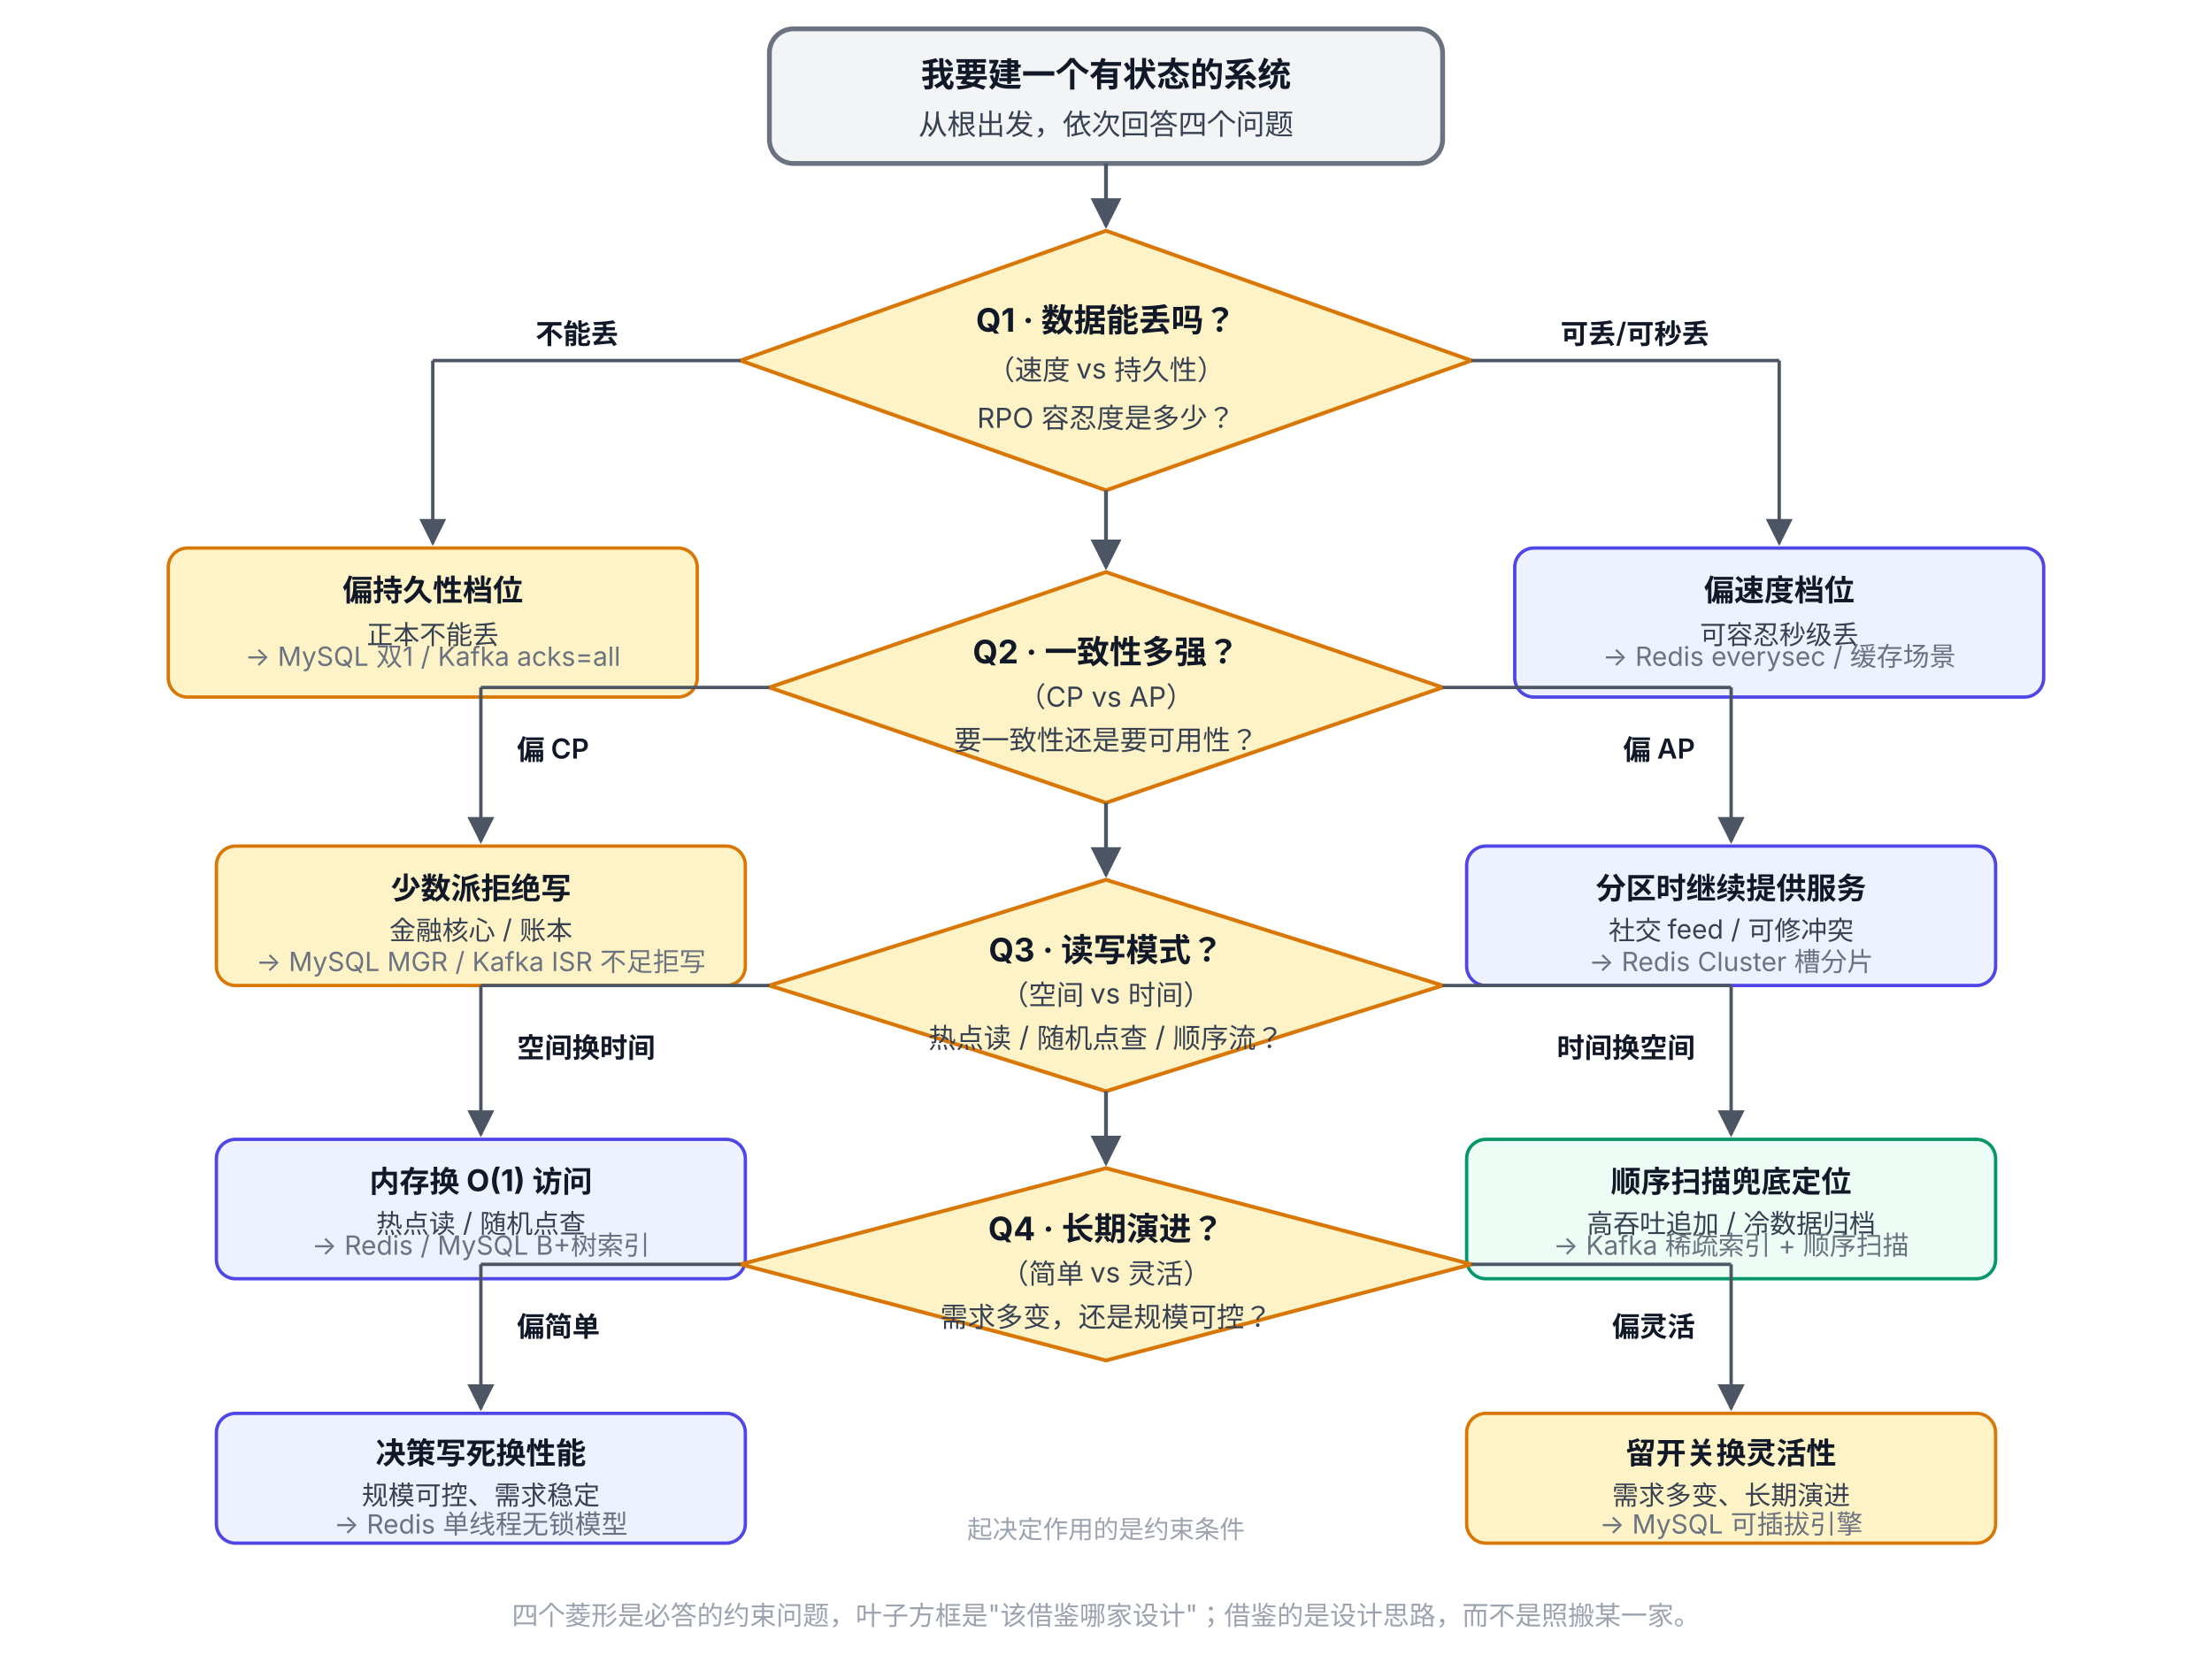
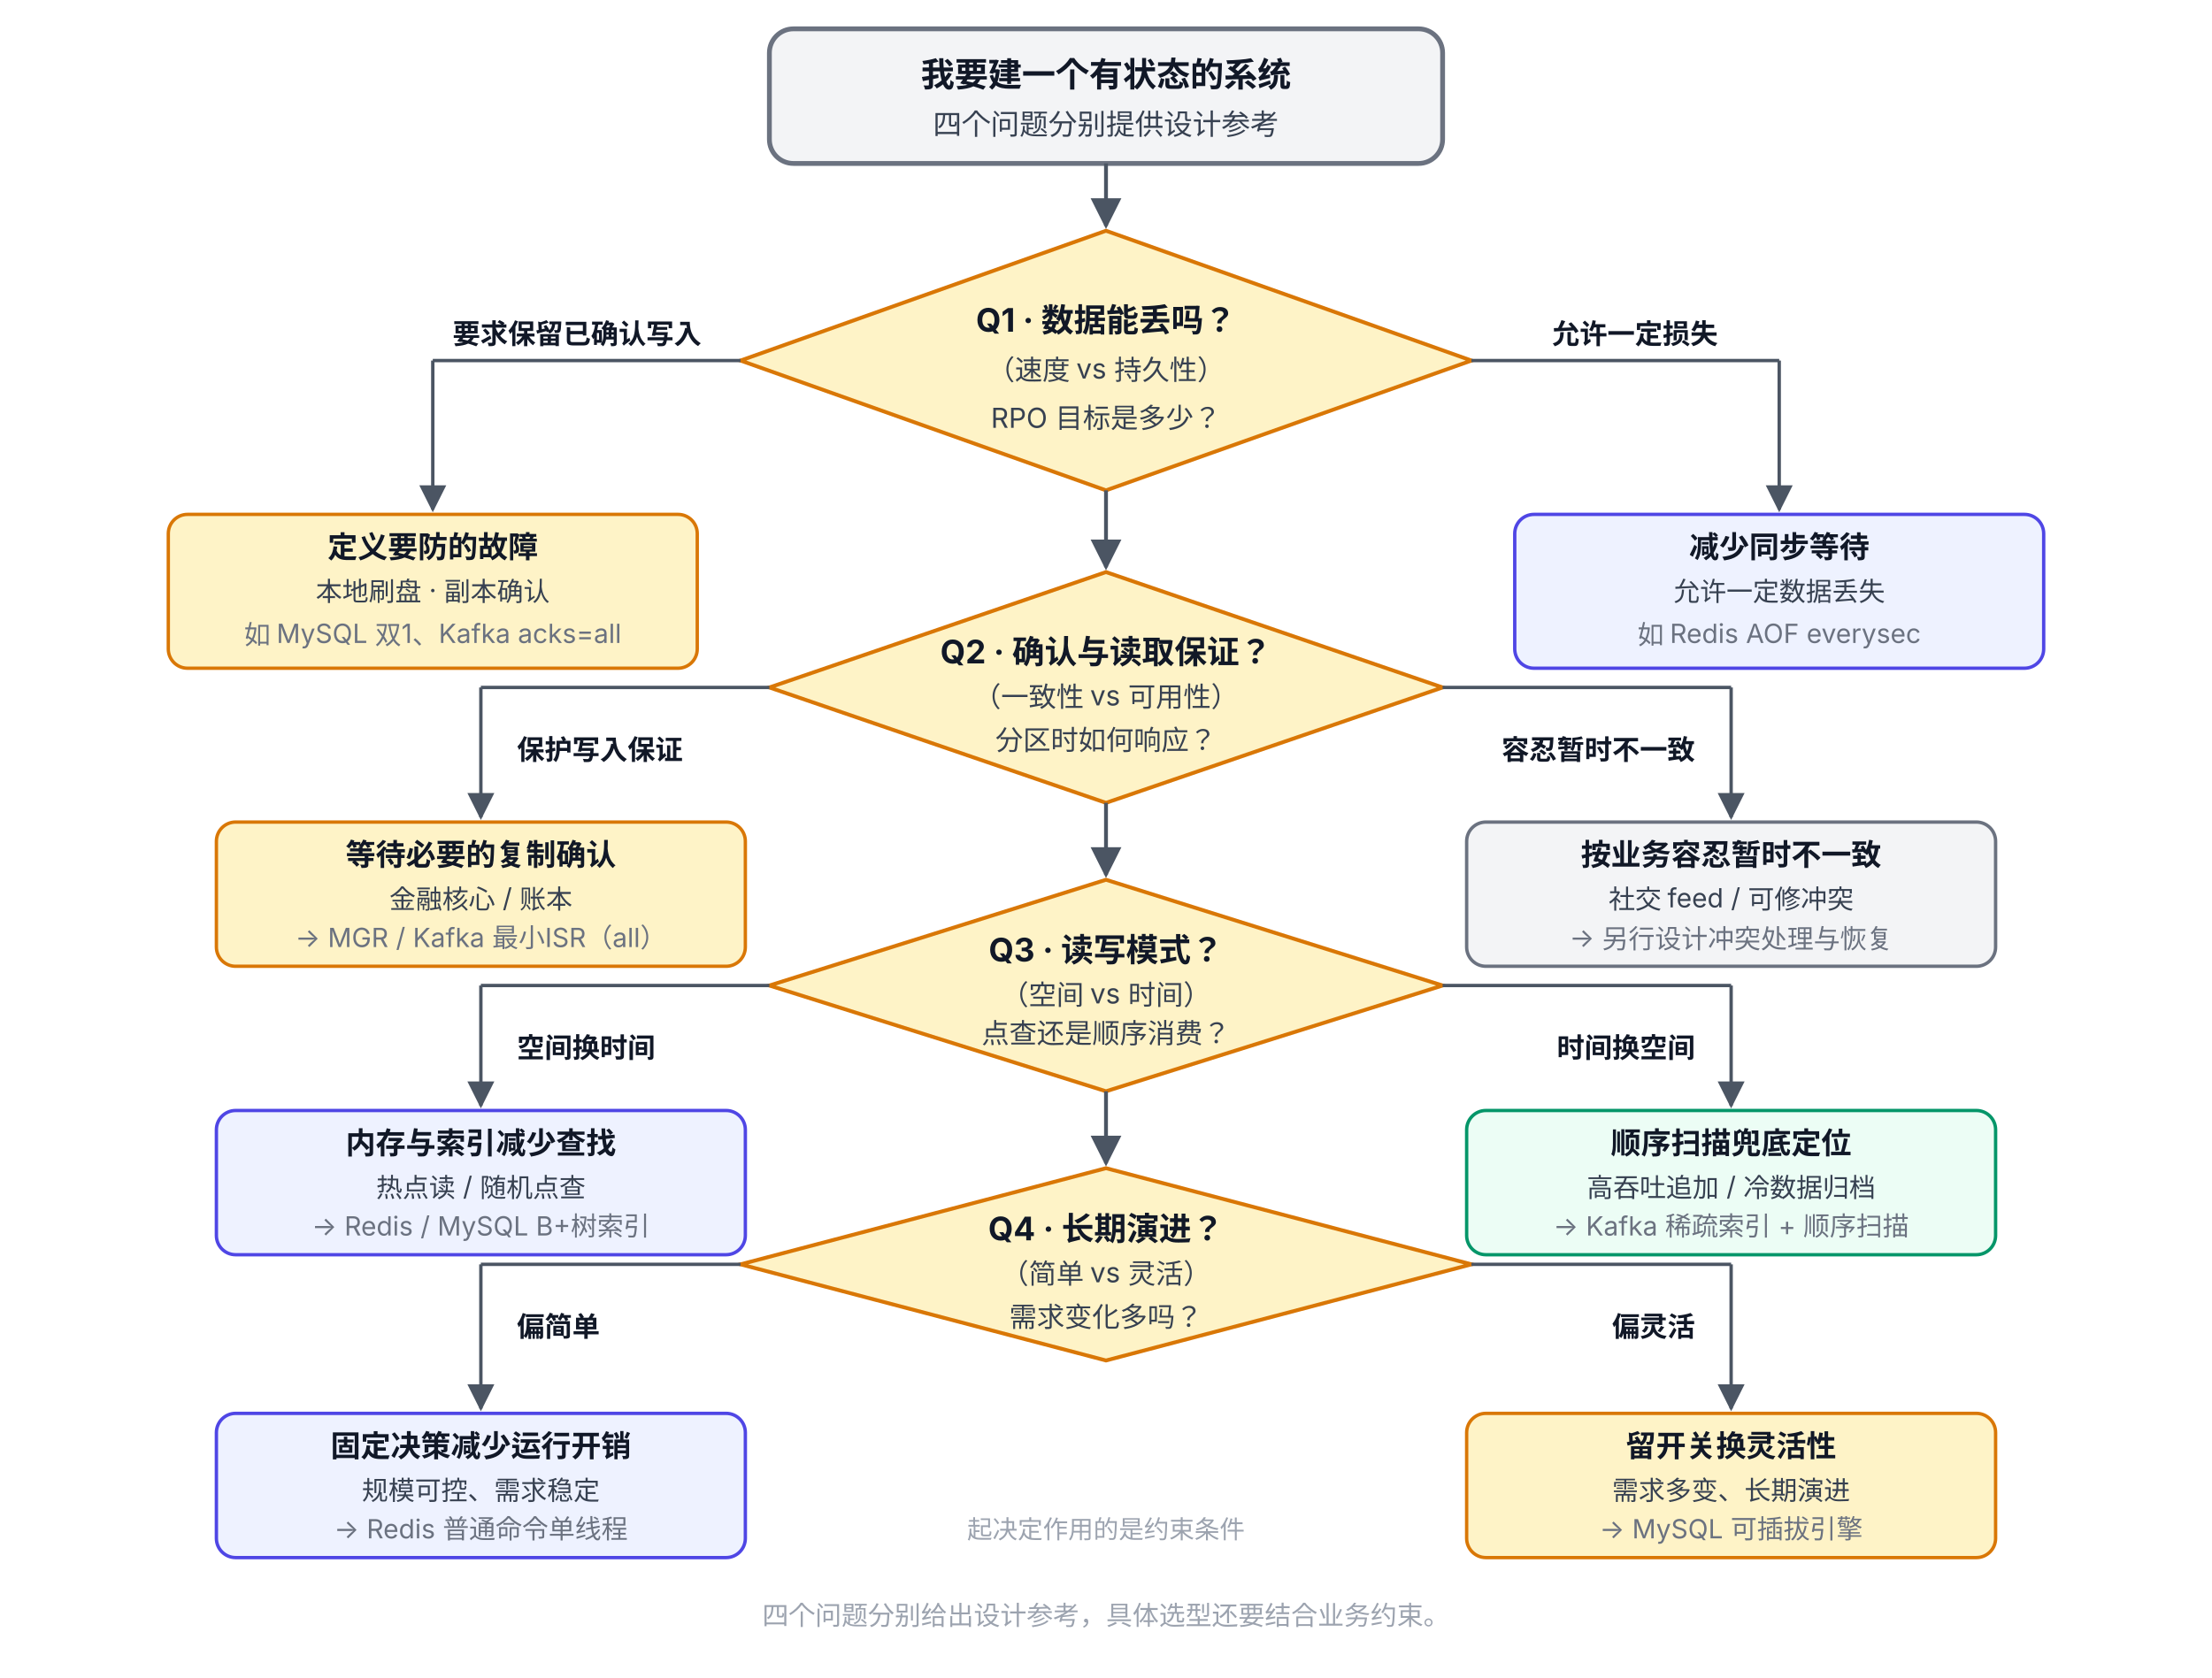
<svg xmlns="http://www.w3.org/2000/svg" viewBox="0 62 920 698" font-family="system-ui, -apple-system, 'PingFang SC', 'Microsoft YaHei', sans-serif">
  <defs>
    <marker id="arrow" viewBox="0 0 10 10" refX="9" refY="5" markerWidth="8" markerHeight="8" orient="auto-start-reverse">
      <path d="M0,0 L10,5 L0,10 z" fill="#4B5563" />
    </marker>
  </defs>
  <rect x="320" y="74" width="280" height="56" rx="10" fill="#F3F4F6" stroke="#6B7280" stroke-width="2" />
  <text x="460" y="98" text-anchor="middle" font-size="14" font-weight="700" fill="#111827">我要建一个有状态的系统</text>
-   <text x="460" y="118" text-anchor="middle" font-size="12" fill="#374151">从根出发，依次回答四个问题</text>
+   <text x="460" y="118" text-anchor="middle" font-size="12" fill="#374151">四个问题分别提供设计参考</text>
  <line x1="460" y1="130" x2="460" y2="156" stroke="#4B5563" stroke-width="1.6" marker-end="url(#arrow)" />
  <polygon points="460,158 612,212 460,266 308,212" fill="#FEF3C7" stroke="#D97706" stroke-width="1.6" />
  <text x="460" y="200" text-anchor="middle" font-size="13.5" font-weight="700" fill="#111827">Q1 · 数据能丢吗？</text>
  <text x="460" y="220" text-anchor="middle" font-size="11.5" fill="#374151">（速度 vs 持久性）</text>
-   <text x="460" y="240" text-anchor="middle" font-size="11.5" fill="#374151">RPO 容忍度是多少？</text>
+   <text x="460" y="240" text-anchor="middle" font-size="11.5" fill="#374151">RPO 目标是多少？</text>
  <line x1="308" y1="212" x2="180" y2="212" stroke="#4B5563" stroke-width="1.4" />
-   <line x1="180" y1="212" x2="180" y2="288" stroke="#4B5563" stroke-width="1.4" marker-end="url(#arrow)" />
-   <text x="240" y="205" text-anchor="middle" font-size="11.5" font-weight="600" fill="#111827">不能丢</text>
+   <line x1="180" y1="212" x2="180" y2="274" stroke="#4B5563" stroke-width="1.4" marker-end="url(#arrow)" />
+   <text x="240" y="205" text-anchor="middle" font-size="11.5" font-weight="600" fill="#111827">要求保留已确认写入</text>
  <line x1="612" y1="212" x2="740" y2="212" stroke="#4B5563" stroke-width="1.4" />
-   <line x1="740" y1="212" x2="740" y2="288" stroke="#4B5563" stroke-width="1.4" marker-end="url(#arrow)" />
-   <text x="680" y="205" text-anchor="middle" font-size="11.5" font-weight="600" fill="#111827">可丢/可秒丢</text>
-   <rect x="70" y="290" width="220" height="62" rx="8" fill="#FEF3C7" stroke="#D97706" stroke-width="1.4" />
-   <text x="180" y="312" text-anchor="middle" font-size="12.5" font-weight="700" fill="#111827">偏持久性档位</text>
-   <text x="180" y="330" text-anchor="middle" font-size="11" fill="#374151">正本不能丢</text>
-   <text x="180" y="339" text-anchor="middle" font-size="11" fill="#6B7280">→ MySQL 双1 / Kafka acks=all</text>
-   <rect x="630" y="290" width="220" height="62" rx="8" fill="#EEF2FF" stroke="#4F46E5" stroke-width="1.4" />
-   <text x="740" y="312" text-anchor="middle" font-size="12.5" font-weight="700" fill="#111827">偏速度档位</text>
-   <text x="740" y="330" text-anchor="middle" font-size="11" fill="#374151">可容忍秒级丢</text>
-   <text x="740" y="339" text-anchor="middle" font-size="11" fill="#6B7280">→ Redis everysec / 缓存场景</text>
+   <line x1="740" y1="212" x2="740" y2="274" stroke="#4B5563" stroke-width="1.4" marker-end="url(#arrow)" />
+   <text x="680" y="205" text-anchor="middle" font-size="11.5" font-weight="600" fill="#111827">允许一定损失</text>
+   <rect x="70" y="276" width="220" height="64" rx="8" fill="#FEF3C7" stroke="#D97706" stroke-width="1.4" />
+   <text x="180" y="294" text-anchor="middle" font-size="12.5" font-weight="700" fill="#111827">定义要防的故障</text>
+   <text x="180" y="312" text-anchor="middle" font-size="11" fill="#374151">本地刷盘 · 副本确认</text>
+   <text x="180" y="330" text-anchor="middle" font-size="11" fill="#6B7280">如 MySQL 双1、Kafka acks=all</text>
+   <rect x="630" y="276" width="220" height="64" rx="8" fill="#EEF2FF" stroke="#4F46E5" stroke-width="1.4" />
+   <text x="740" y="294" text-anchor="middle" font-size="12.5" font-weight="700" fill="#111827">减少同步等待</text>
+   <text x="740" y="312" text-anchor="middle" font-size="11" fill="#374151">允许一定数据丢失</text>
+   <text x="740" y="330" text-anchor="middle" font-size="11" fill="#6B7280">如 Redis AOF everysec</text>
  <line x1="460" y1="266" x2="460" y2="298" stroke="#4B5563" stroke-width="1.6" marker-end="url(#arrow)" />
  <polygon points="460,300 600,348 460,396 320,348" fill="#FEF3C7" stroke="#D97706" stroke-width="1.6" />
-   <text x="460" y="338" text-anchor="middle" font-size="13.5" font-weight="700" fill="#111827">Q2 · 一致性多强？</text>
-   <text x="460" y="356" text-anchor="middle" font-size="11.5" fill="#374151">（CP vs AP）</text>
-   <text x="460" y="374" text-anchor="middle" font-size="11.5" fill="#374151">要一致性还是要可用性？</text>
+   <text x="460" y="338" text-anchor="middle" font-size="13.5" font-weight="700" fill="#111827">Q2 · 确认与读取保证？</text>
+   <text x="460" y="356" text-anchor="middle" font-size="11.5" fill="#374151">（一致性 vs 可用性）</text>
+   <text x="460" y="374" text-anchor="middle" font-size="11.5" fill="#374151">分区时如何响应？</text>
  <line x1="320" y1="348" x2="200" y2="348" stroke="#4B5563" stroke-width="1.4" />
-   <line x1="200" y1="348" x2="200" y2="412" stroke="#4B5563" stroke-width="1.4" marker-end="url(#arrow)" />
-   <text x="215" y="378" font-size="11.5" font-weight="600" fill="#111827">偏 CP</text>
+   <line x1="200" y1="348" x2="200" y2="402" stroke="#4B5563" stroke-width="1.4" marker-end="url(#arrow)" />
+   <text x="215" y="378" font-size="11.5" font-weight="600" fill="#111827">保护写入保证</text>
  <line x1="600" y1="348" x2="720" y2="348" stroke="#4B5563" stroke-width="1.4" />
-   <line x1="720" y1="348" x2="720" y2="412" stroke="#4B5563" stroke-width="1.4" marker-end="url(#arrow)" />
-   <text x="705" y="378" text-anchor="end" font-size="11.5" font-weight="600" fill="#111827">偏 AP</text>
-   <rect x="90" y="414" width="220" height="58" rx="8" fill="#FEF3C7" stroke="#D97706" stroke-width="1.4" />
-   <text x="200" y="436" text-anchor="middle" font-size="12.5" font-weight="700" fill="#111827">少数派拒绝写</text>
-   <text x="200" y="453" text-anchor="middle" font-size="11" fill="#374151">金融核心 / 账本</text>
-   <text x="200" y="466" text-anchor="middle" font-size="11" fill="#6B7280">→ MySQL MGR / Kafka ISR 不足拒写</text>
-   <rect x="610" y="414" width="220" height="58" rx="8" fill="#EEF2FF" stroke="#4F46E5" stroke-width="1.4" />
-   <text x="720" y="436" text-anchor="middle" font-size="12.5" font-weight="700" fill="#111827">分区时继续提供服务</text>
-   <text x="720" y="453" text-anchor="middle" font-size="11" fill="#374151">社交 feed / 可修冲突</text>
-   <text x="720" y="466" text-anchor="middle" font-size="11" fill="#6B7280">→ Redis Cluster 槽分片</text>
+   <line x1="720" y1="348" x2="720" y2="402" stroke="#4B5563" stroke-width="1.4" marker-end="url(#arrow)" />
+   <text x="705" y="378" text-anchor="end" font-size="11.5" font-weight="600" fill="#111827">容忍暂时不一致</text>
+   <rect x="90" y="404" width="220" height="60" rx="8" fill="#FEF3C7" stroke="#D97706" stroke-width="1.4" />
+   <text x="200" y="422" text-anchor="middle" font-size="12.5" font-weight="700" fill="#111827">等待必要的复制确认</text>
+   <text x="200" y="440" text-anchor="middle" font-size="11" fill="#374151">金融核心 / 账本</text>
+   <text x="200" y="456" text-anchor="middle" font-size="11" fill="#6B7280">→ MGR / Kafka 最小ISR（all）</text>
+   <rect x="610" y="404" width="220" height="60" rx="8" fill="#F3F4F6" stroke="#6B7280" stroke-width="1.4" />
+   <text x="720" y="422" text-anchor="middle" font-size="12.5" font-weight="700" fill="#111827">按业务容忍暂时不一致</text>
+   <text x="720" y="440" text-anchor="middle" font-size="11" fill="#374151">社交 feed / 可修冲突</text>
+   <text x="720" y="456" text-anchor="middle" font-size="11" fill="#6B7280">→ 另行设计冲突处理与恢复</text>
  <line x1="460" y1="396" x2="460" y2="426" stroke="#4B5563" stroke-width="1.6" marker-end="url(#arrow)" />
  <polygon points="460,428 600,472 460,516 320,472" fill="#FEF3C7" stroke="#D97706" stroke-width="1.6" />
  <text x="460" y="462" text-anchor="middle" font-size="13.5" font-weight="700" fill="#111827">Q3 · 读写模式？</text>
  <text x="460" y="480" text-anchor="middle" font-size="11.5" fill="#374151">（空间 vs 时间）</text>
-   <text x="460" y="498" text-anchor="middle" font-size="11.5" fill="#374151">热点读 / 随机点查 / 顺序流？</text>
+   <text x="460" y="496" text-anchor="middle" font-size="11.5" fill="#374151">点查还是顺序消费？</text>
  <line x1="320" y1="472" x2="200" y2="472" stroke="#4B5563" stroke-width="1.4" />
-   <line x1="200" y1="472" x2="200" y2="534" stroke="#4B5563" stroke-width="1.4" marker-end="url(#arrow)" />
+   <line x1="200" y1="472" x2="200" y2="522" stroke="#4B5563" stroke-width="1.4" marker-end="url(#arrow)" />
  <text x="215" y="502" font-size="11.5" font-weight="600" fill="#111827">空间换时间</text>
  <line x1="600" y1="472" x2="720" y2="472" stroke="#4B5563" stroke-width="1.4" />
-   <line x1="720" y1="472" x2="720" y2="534" stroke="#4B5563" stroke-width="1.4" marker-end="url(#arrow)" />
+   <line x1="720" y1="472" x2="720" y2="522" stroke="#4B5563" stroke-width="1.4" marker-end="url(#arrow)" />
  <text x="705" y="502" text-anchor="end" font-size="11.5" font-weight="600" fill="#111827">时间换空间</text>
-   <rect x="90" y="536" width="220" height="58" rx="8" fill="#EEF2FF" stroke="#4F46E5" stroke-width="1.4" />
-   <text x="200" y="558" text-anchor="middle" font-size="12.5" font-weight="700" fill="#111827">内存换 O(1) 访问</text>
-   <text x="200" y="575" text-anchor="middle" font-size="11" fill="#374151">热点读 / 随机点查</text>
-   <text x="200" y="584" text-anchor="middle" font-size="11" fill="#6B7280">→ Redis / MySQL B+树索引</text>
-   <rect x="610" y="536" width="220" height="58" rx="8" fill="#ECFDF5" stroke="#059669" stroke-width="1.4" />
-   <text x="720" y="558" text-anchor="middle" font-size="12.5" font-weight="700" fill="#111827">顺序扫描兜底定位</text>
-   <text x="720" y="575" text-anchor="middle" font-size="11" fill="#374151">高吞吐追加 / 冷数据归档</text>
-   <text x="720" y="584" text-anchor="middle" font-size="11" fill="#6B7280">→ Kafka 稀疏索引 + 顺序扫描</text>
+   <rect x="90" y="524" width="220" height="60" rx="8" fill="#EEF2FF" stroke="#4F46E5" stroke-width="1.4" />
+   <text x="200" y="542" text-anchor="middle" font-size="12.5" font-weight="700" fill="#111827">内存与索引减少查找</text>
+   <text x="200" y="560" text-anchor="middle" font-size="11" fill="#374151">热点读 / 随机点查</text>
+   <text x="200" y="576" text-anchor="middle" font-size="11" fill="#6B7280">→ Redis / MySQL B+树索引</text>
+   <rect x="610" y="524" width="220" height="60" rx="8" fill="#ECFDF5" stroke="#059669" stroke-width="1.4" />
+   <text x="720" y="542" text-anchor="middle" font-size="12.5" font-weight="700" fill="#111827">顺序扫描兜底定位</text>
+   <text x="720" y="560" text-anchor="middle" font-size="11" fill="#374151">高吞吐追加 / 冷数据归档</text>
+   <text x="720" y="576" text-anchor="middle" font-size="11" fill="#6B7280">→ Kafka 稀疏索引 + 顺序扫描</text>
  <line x1="460" y1="516" x2="460" y2="546" stroke="#4B5563" stroke-width="1.6" marker-end="url(#arrow)" />
  <polygon points="460,548 612,588 460,628 308,588" fill="#FEF3C7" stroke="#D97706" stroke-width="1.6" />
  <text x="460" y="578" text-anchor="middle" font-size="13.5" font-weight="700" fill="#111827">Q4 · 长期演进？</text>
  <text x="460" y="596" text-anchor="middle" font-size="11.5" fill="#374151">（简单 vs 灵活）</text>
-   <text x="460" y="614" text-anchor="middle" font-size="11.5" fill="#374151">需求多变，还是规模可控？</text>
+   <text x="460" y="614" text-anchor="middle" font-size="11.5" fill="#374151">需求变化多吗？</text>
  <line x1="308" y1="588" x2="200" y2="588" stroke="#4B5563" stroke-width="1.4" />
  <line x1="200" y1="588" x2="200" y2="648" stroke="#4B5563" stroke-width="1.4" marker-end="url(#arrow)" />
  <text x="215" y="618" font-size="11.5" font-weight="600" fill="#111827">偏简单</text>
  <line x1="612" y1="588" x2="720" y2="588" stroke="#4B5563" stroke-width="1.4" />
  <line x1="720" y1="588" x2="720" y2="648" stroke="#4B5563" stroke-width="1.4" marker-end="url(#arrow)" />
  <text x="705" y="618" text-anchor="end" font-size="11.5" font-weight="600" fill="#111827">偏灵活</text>
-   <rect x="90" y="650" width="220" height="54" rx="8" fill="#EEF2FF" stroke="#4F46E5" stroke-width="1.4" />
-   <text x="200" y="671" text-anchor="middle" font-size="12.5" font-weight="700" fill="#111827">决策写死换性能</text>
-   <text x="200" y="688" text-anchor="middle" font-size="11" fill="#374151">规模可控、需求稳定</text>
-   <text x="200" y="700" text-anchor="middle" font-size="11" fill="#6B7280">→ Redis 单线程无锁模型</text>
-   <rect x="610" y="650" width="220" height="54" rx="8" fill="#FEF3C7" stroke="#D97706" stroke-width="1.4" />
-   <text x="720" y="671" text-anchor="middle" font-size="12.5" font-weight="700" fill="#111827">留开关换灵活性</text>
-   <text x="720" y="688" text-anchor="middle" font-size="11" fill="#374151">需求多变、长期演进</text>
-   <text x="720" y="700" text-anchor="middle" font-size="11" fill="#6B7280">→ MySQL 可插拔引擎</text>
+   <rect x="90" y="650" width="220" height="60" rx="8" fill="#EEF2FF" stroke="#4F46E5" stroke-width="1.4" />
+   <text x="200" y="668" text-anchor="middle" font-size="12.5" font-weight="700" fill="#111827">固定决策减少运行开销</text>
+   <text x="200" y="686" text-anchor="middle" font-size="11" fill="#374151">规模可控、需求稳定</text>
+   <text x="200" y="702" text-anchor="middle" font-size="11" fill="#6B7280">→ Redis 普通命令单线程</text>
+   <rect x="610" y="650" width="220" height="60" rx="8" fill="#FEF3C7" stroke="#D97706" stroke-width="1.4" />
+   <text x="720" y="668" text-anchor="middle" font-size="12.5" font-weight="700" fill="#111827">留开关换灵活性</text>
+   <text x="720" y="686" text-anchor="middle" font-size="11" fill="#374151">需求多变、长期演进</text>
+   <text x="720" y="702" text-anchor="middle" font-size="11" fill="#6B7280">→ MySQL 可插拔引擎</text>
  <text x="460" y="702" text-anchor="middle" font-size="10.5" fill="#9CA3AF">起决定作用的是约束条件</text>
-   <text x="460" y="738" text-anchor="middle" font-size="11" fill="#9CA3AF">四个菱形是必答的约束问题，叶子方框是"该借鉴哪家设计"；借鉴的是设计思路，而不是照搬某一家。</text>
+   <text x="460" y="738" text-anchor="middle" font-size="11" fill="#9CA3AF">四个问题分别给出设计参考，具体选型还要结合业务约束。</text>
</svg>
